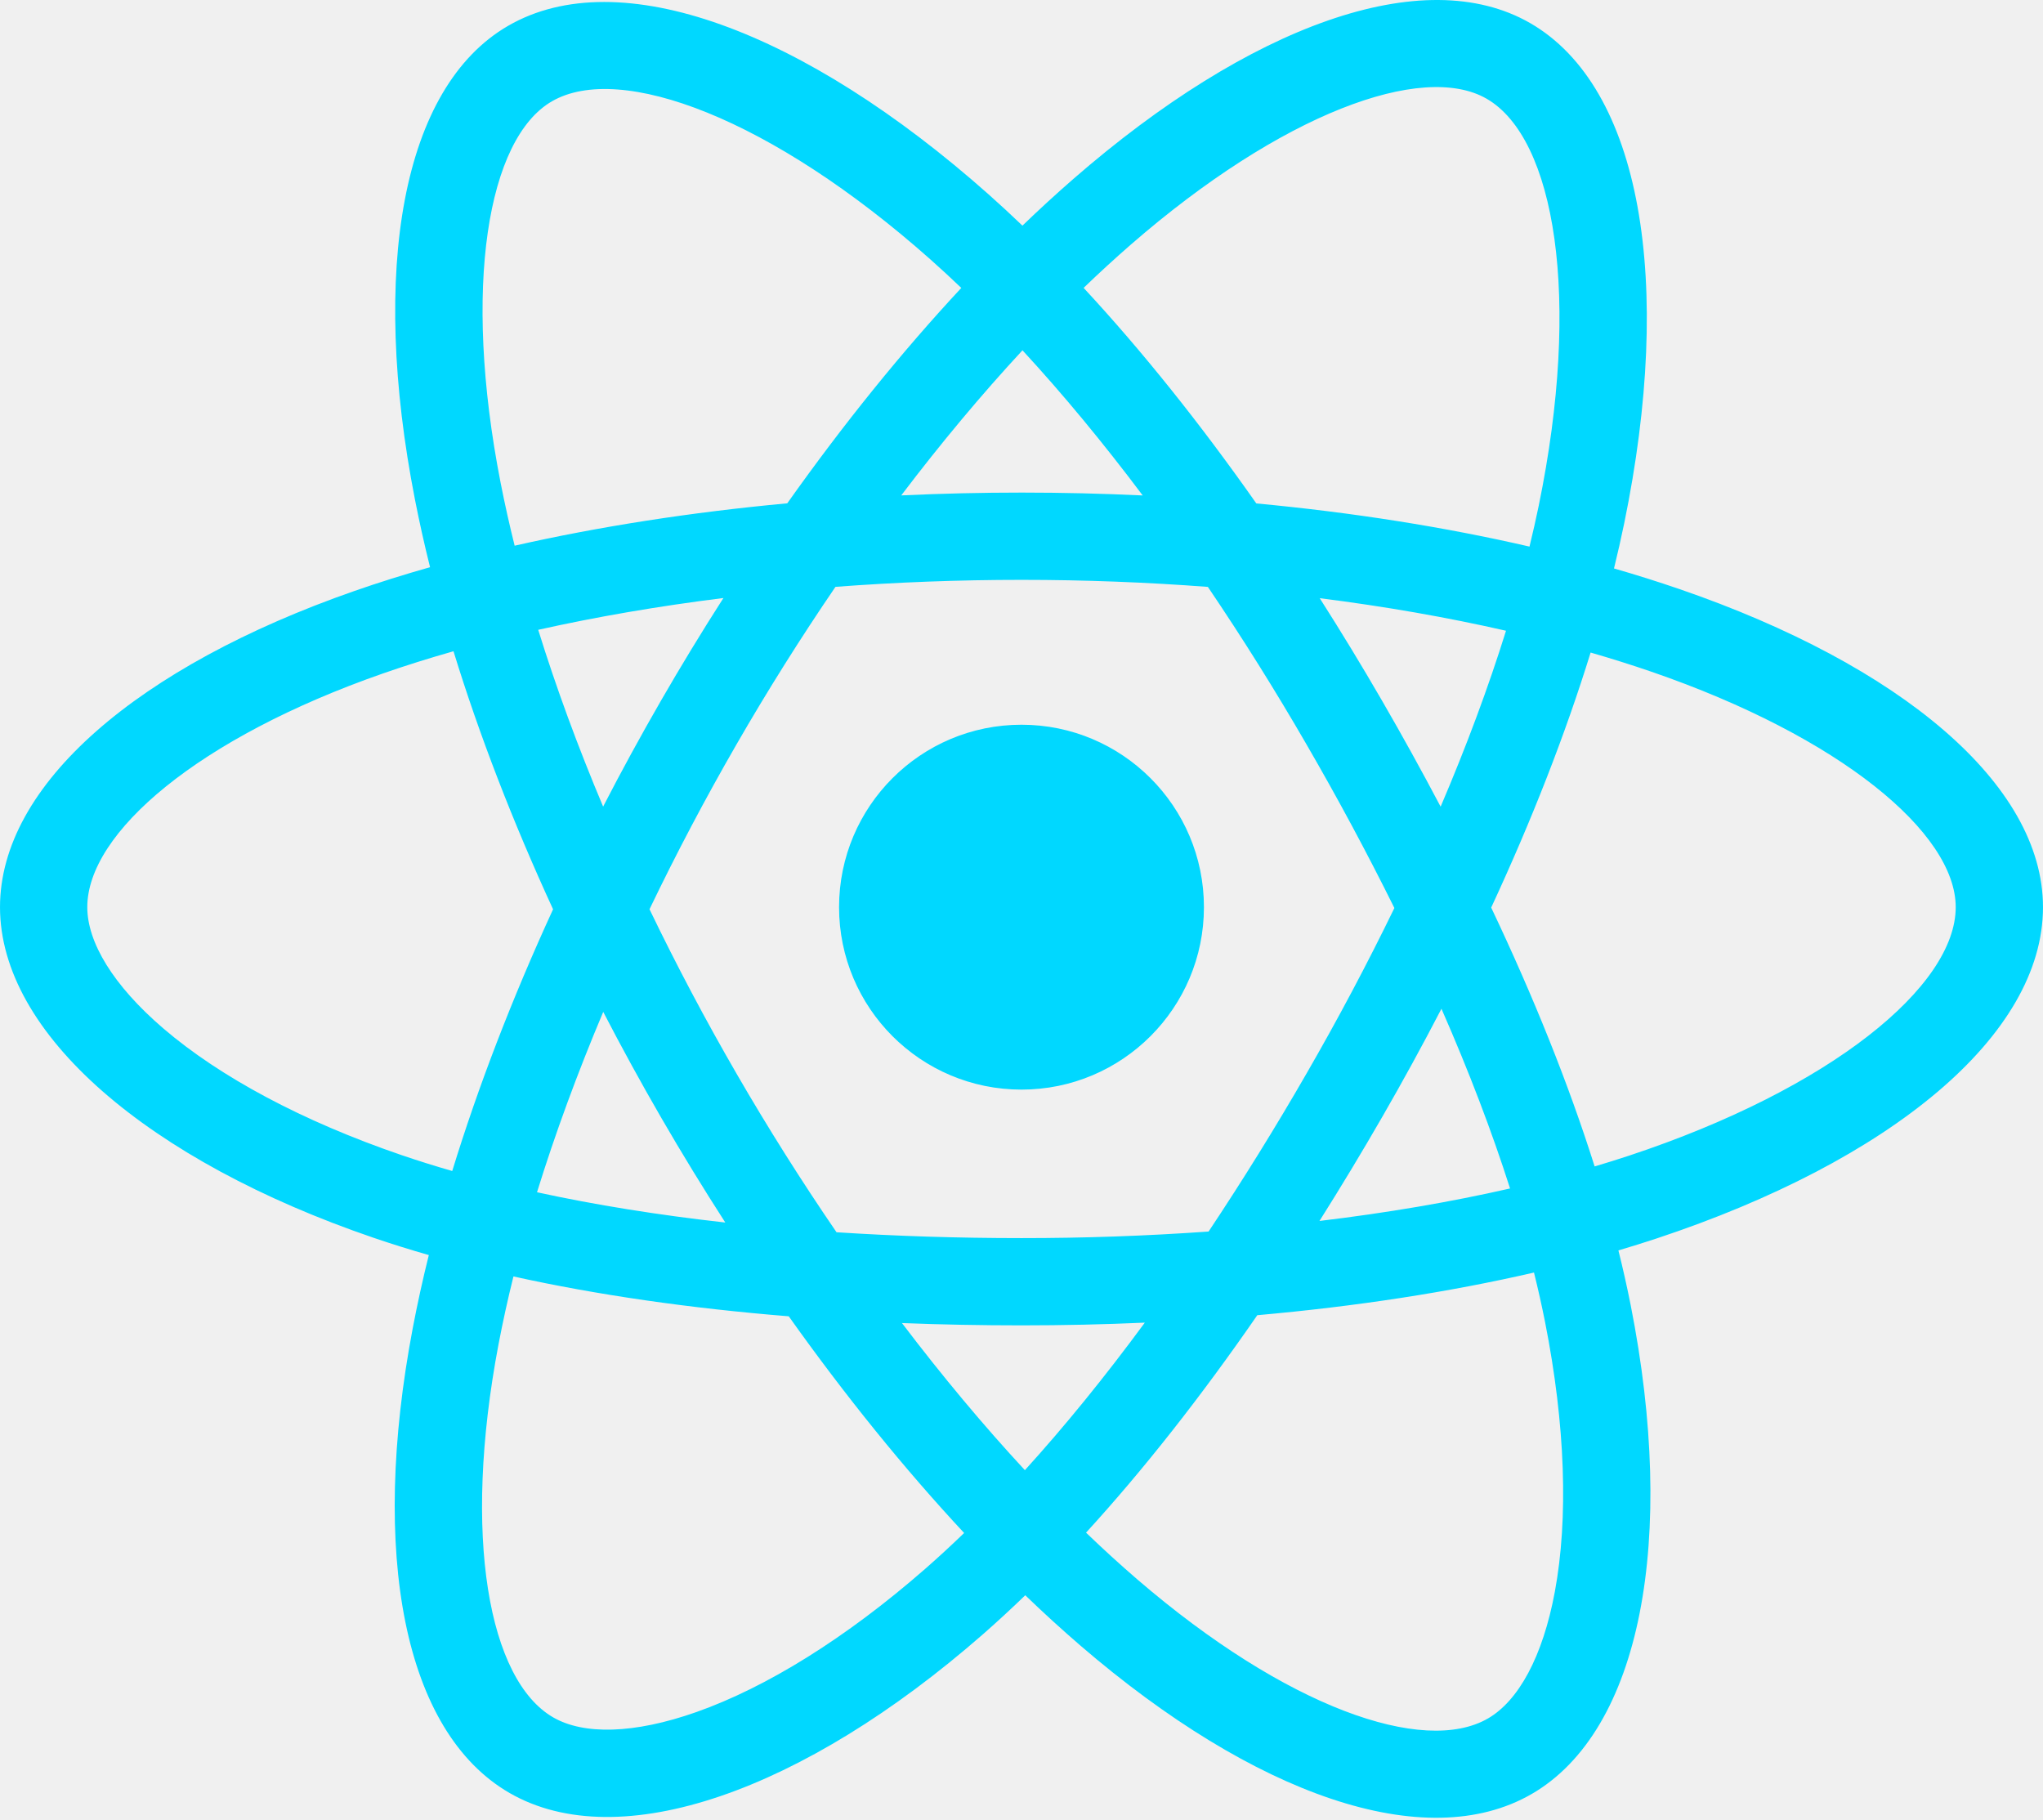
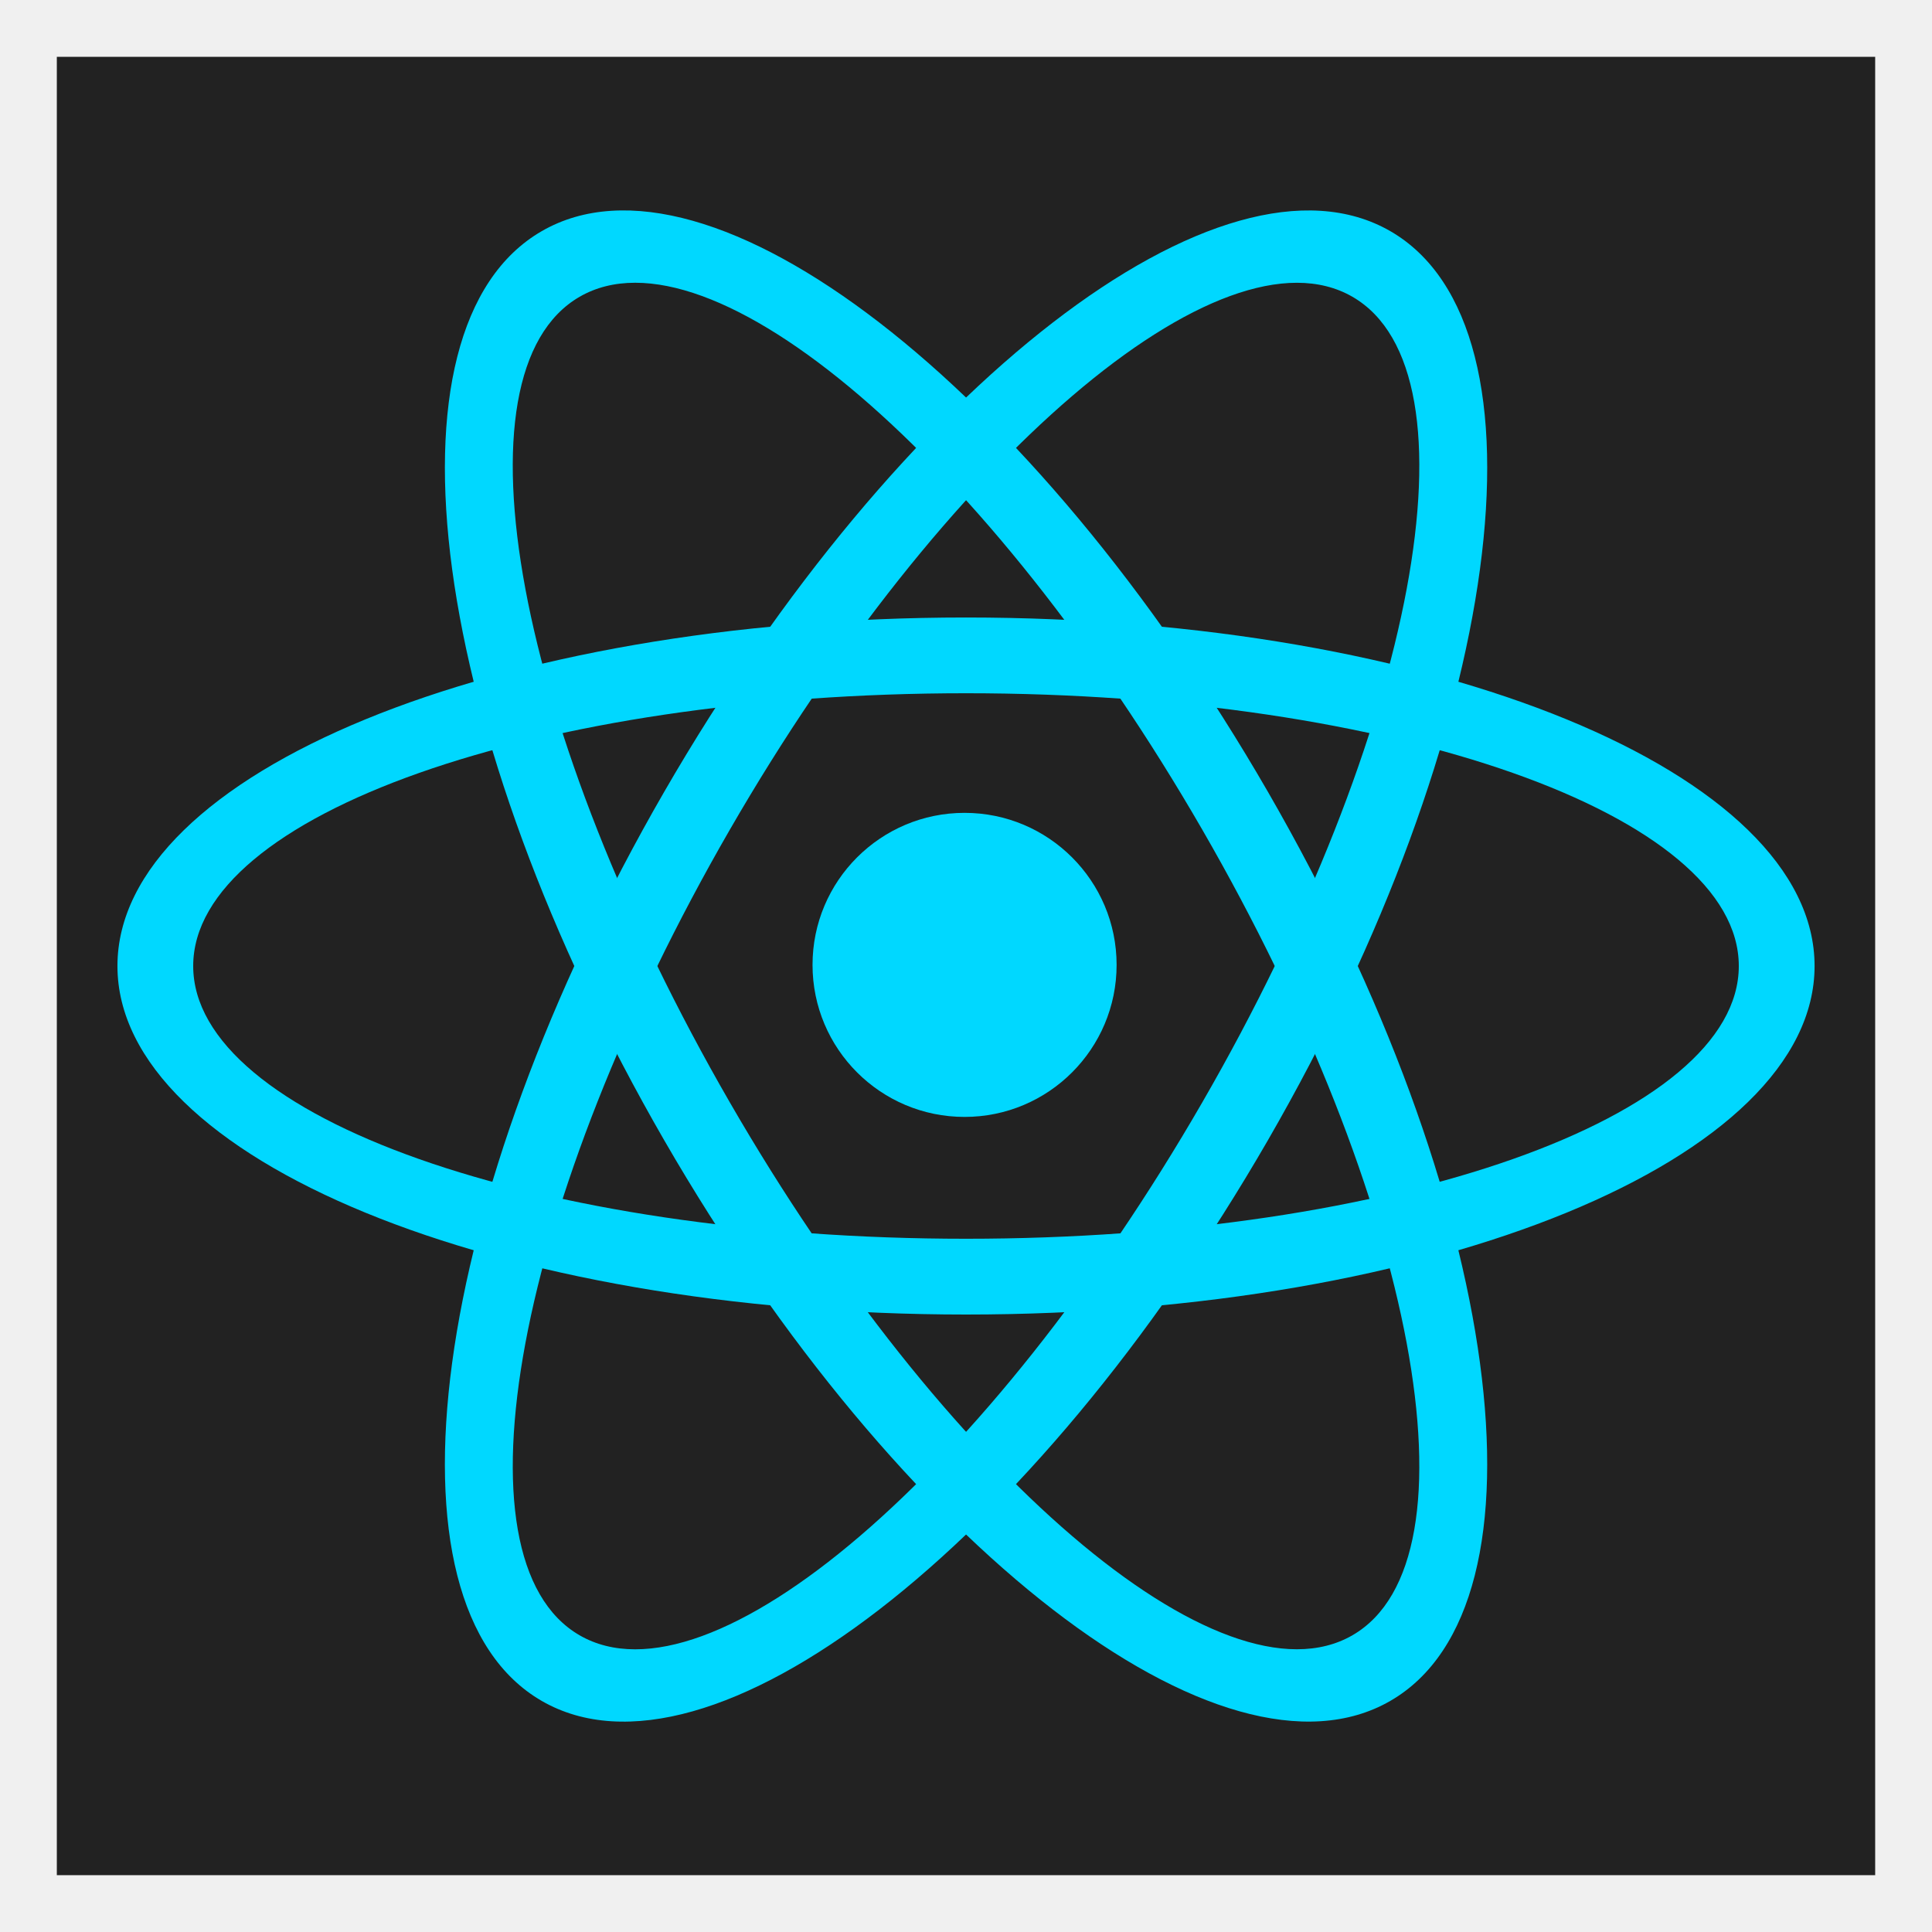
- <svg xmlns="http://www.w3.org/2000/svg" aria-hidden="true" role="img" class="iconify iconify--logos" width="35.93" height="32" preserveAspectRatio="xMidYMid meet" viewBox="0 0 256 228">
-   <path fill="#00D8FF" d="M210.483 73.824a171.49 171.49 0 0 0-8.24-2.597c.465-1.9.893-3.777 1.273-5.621c6.238-30.281 2.16-54.676-11.769-62.708c-13.355-7.7-35.196.329-57.254 19.526a171.23 171.23 0 0 0-6.375 5.848a155.866 155.866 0 0 0-4.241-3.917C100.759 3.829 77.587-4.822 63.673 3.233C50.33 10.957 46.379 33.89 51.995 62.588a170.974 170.974 0 0 0 1.892 8.48c-3.28.932-6.445 1.924-9.474 2.98C17.309 83.498 0 98.307 0 113.668c0 15.865 18.582 31.778 46.812 41.427a145.52 145.52 0 0 0 6.921 2.165a167.467 167.467 0 0 0-2.01 9.138c-5.354 28.2-1.173 50.591 12.134 58.266c13.744 7.926 36.812-.22 59.273-19.855a145.567 145.567 0 0 0 5.342-4.923a168.064 168.064 0 0 0 6.92 6.314c21.758 18.722 43.246 26.282 56.54 18.586c13.731-7.949 18.194-32.003 12.4-61.268a145.016 145.016 0 0 0-1.535-6.842c1.62-.48 3.21-.974 4.76-1.488c29.348-9.723 48.443-25.443 48.443-41.52c0-15.417-17.868-30.326-45.517-39.844Zm-6.365 70.984c-1.4.463-2.836.91-4.3 1.345c-3.24-10.257-7.612-21.163-12.963-32.432c5.106-11 9.31-21.767 12.459-31.957c2.619.758 5.16 1.557 7.61 2.4c23.69 8.156 38.14 20.213 38.14 29.504c0 9.896-15.606 22.743-40.946 31.14Zm-10.514 20.834c2.562 12.94 2.927 24.64 1.23 33.787c-1.524 8.219-4.59 13.698-8.382 15.893c-8.067 4.67-25.32-1.4-43.927-17.412a156.726 156.726 0 0 1-6.437-5.87c7.214-7.889 14.423-17.06 21.459-27.246c12.376-1.098 24.068-2.894 34.671-5.345a134.17 134.17 0 0 1 1.386 6.193ZM87.276 214.515c-7.882 2.783-14.16 2.863-17.955.675c-8.075-4.657-11.432-22.636-6.853-46.752a156.923 156.923 0 0 1 1.869-8.499c10.486 2.32 22.093 3.988 34.498 4.994c7.084 9.967 14.501 19.128 21.976 27.15a134.668 134.668 0 0 1-4.877 4.492c-9.933 8.682-19.886 14.842-28.658 17.94ZM50.35 144.747c-12.483-4.267-22.792-9.812-29.858-15.863c-6.35-5.437-9.555-10.836-9.555-15.216c0-9.322 13.897-21.212 37.076-29.293c2.813-.98 5.757-1.905 8.812-2.773c3.204 10.42 7.406 21.315 12.477 32.332c-5.137 11.18-9.399 22.249-12.634 32.792a134.718 134.718 0 0 1-6.318-1.979Zm12.378-84.26c-4.811-24.587-1.616-43.134 6.425-47.789c8.564-4.958 27.502 2.111 47.463 19.835a144.318 144.318 0 0 1 3.841 3.545c-7.438 7.987-14.787 17.08-21.808 26.988c-12.04 1.116-23.565 2.908-34.161 5.309a160.342 160.342 0 0 1-1.76-7.887Zm110.427 27.268a347.8 347.8 0 0 0-7.785-12.803c8.168 1.033 15.994 2.404 23.343 4.08c-2.206 7.072-4.956 14.465-8.193 22.045a381.151 381.151 0 0 0-7.365-13.322Zm-45.032-43.861c5.044 5.465 10.096 11.566 15.065 18.186a322.04 322.04 0 0 0-30.257-.006c4.974-6.559 10.069-12.652 15.192-18.18ZM82.802 87.83a323.167 323.167 0 0 0-7.227 13.238c-3.184-7.553-5.909-14.98-8.134-22.152c7.304-1.634 15.093-2.97 23.209-3.984a321.524 321.524 0 0 0-7.848 12.897Zm8.081 65.352c-8.385-.936-16.291-2.203-23.593-3.793c2.26-7.3 5.045-14.885 8.298-22.6a321.187 321.187 0 0 0 7.257 13.246c2.594 4.48 5.28 8.868 8.038 13.147Zm37.542 31.03c-5.184-5.592-10.354-11.779-15.403-18.433c4.902.192 9.899.29 14.978.29c5.218 0 10.376-.117 15.453-.343c-4.985 6.774-10.018 12.97-15.028 18.486Zm52.198-57.817c3.422 7.8 6.306 15.345 8.596 22.52c-7.422 1.694-15.436 3.058-23.88 4.071a382.417 382.417 0 0 0 7.859-13.026a347.403 347.403 0 0 0 7.425-13.565Zm-16.898 8.101a358.557 358.557 0 0 1-12.281 19.815a329.4 329.4 0 0 1-23.444.823c-7.967 0-15.716-.248-23.178-.732a310.202 310.202 0 0 1-12.513-19.846h.001a307.41 307.41 0 0 1-10.923-20.627a310.278 310.278 0 0 1 10.89-20.637l-.001.001a307.318 307.318 0 0 1 12.413-19.761c7.613-.576 15.42-.876 23.31-.876H128c7.926 0 15.743.303 23.354.883a329.357 329.357 0 0 1 12.335 19.695a358.489 358.489 0 0 1 11.036 20.54a329.472 329.472 0 0 1-11 20.722Zm22.56-122.124c8.572 4.944 11.906 24.881 6.52 51.026c-.344 1.668-.73 3.367-1.15 5.09c-10.622-2.452-22.155-4.275-34.23-5.408c-7.034-10.017-14.323-19.124-21.64-27.008a160.789 160.789 0 0 1 5.888-5.4c18.9-16.447 36.564-22.941 44.612-18.3ZM128 90.808c12.625 0 22.86 10.235 22.86 22.86s-10.235 22.86-22.86 22.86s-22.86-10.235-22.86-22.86s10.235-22.86 22.86-22.86Z" />
+ <svg xmlns="http://www.w3.org/2000/svg" xmlns:xlink="http://www.w3.org/1999/xlink" viewBox="0 0 85 85" fill="#fff" fill-rule="evenodd" stroke="#000" stroke-linecap="round" stroke-linejoin="round">
+   <use xlink:href="#A" x="2.5" y="2.5" />
+   <symbol id="A" overflow="visible">
+     <g stroke="none">
+       <path fill="#222" d="M0 0h80v80H0z" />
+       <g fill="#00d8ff">
+         <circle cx="39.937" cy="39.951" r="6.689" />
+         <path d="M2.667 40c0-8.495 16.651-15.333 37.333-15.333S77.334 31.506 77.334 40 60.683 55.334 40 55.334 2.667 48.495 2.667 40zM6 40c0-6.648 15.164-12 34-12s34 5.352 34 12-15.164 12-34 12S6 46.648 6 40z" />
+         <path d="M21.335 7.669c7.357-4.247 21.604 6.753 31.946 24.665s12.744 35.751 5.388 39.998-21.604-6.753-31.946-24.665-12.744-35.751-5.388-39.998zm1.667 2.887C28.759 7.232 40.976 17.688 50.394 34s12.365 32.121 6.608 35.445S39.027 62.313 29.609 46 17.244 13.88 23.002 10.556z" />
+         <path d="M58.669 7.67c7.357 4.247 4.954 22.087-5.388 39.998S28.692 76.581 21.335 72.334s-4.954-22.087 5.388-39.998S51.312 3.423 58.669 7.67zm-1.667 2.887c5.757 3.324 2.81 19.132-6.608 35.445S28.759 72.771 23.002 69.447s-2.81-19.132 6.608-35.445S51.245 7.233 57.002 10.557z" />
+       </g>
+     </g>
+   </symbol>
</svg>
